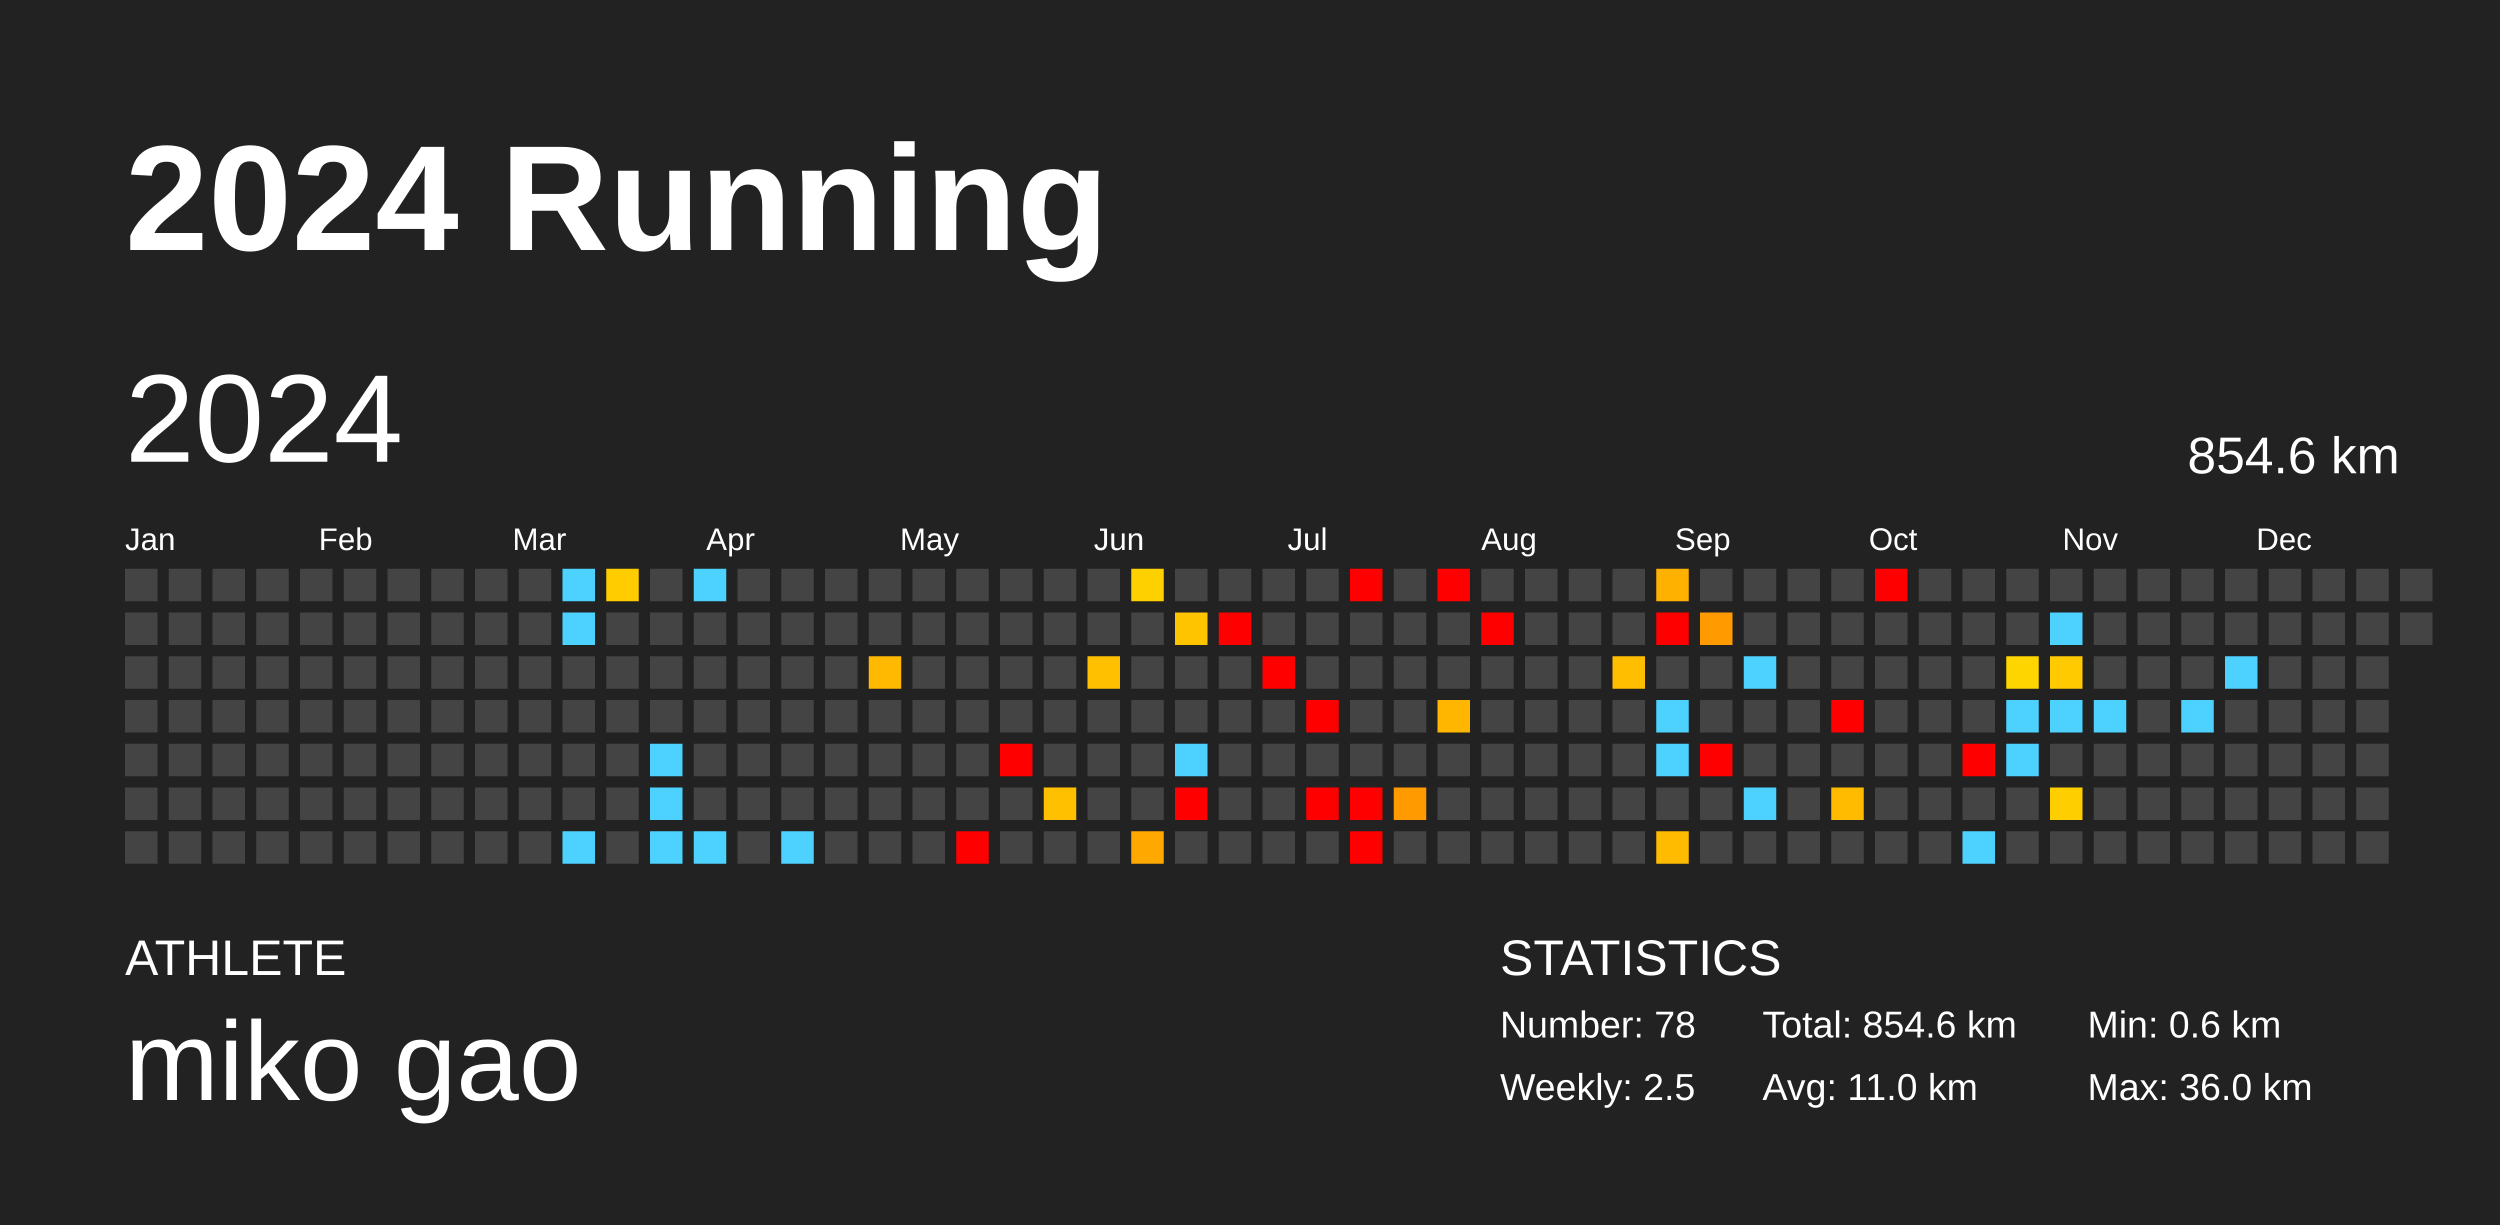
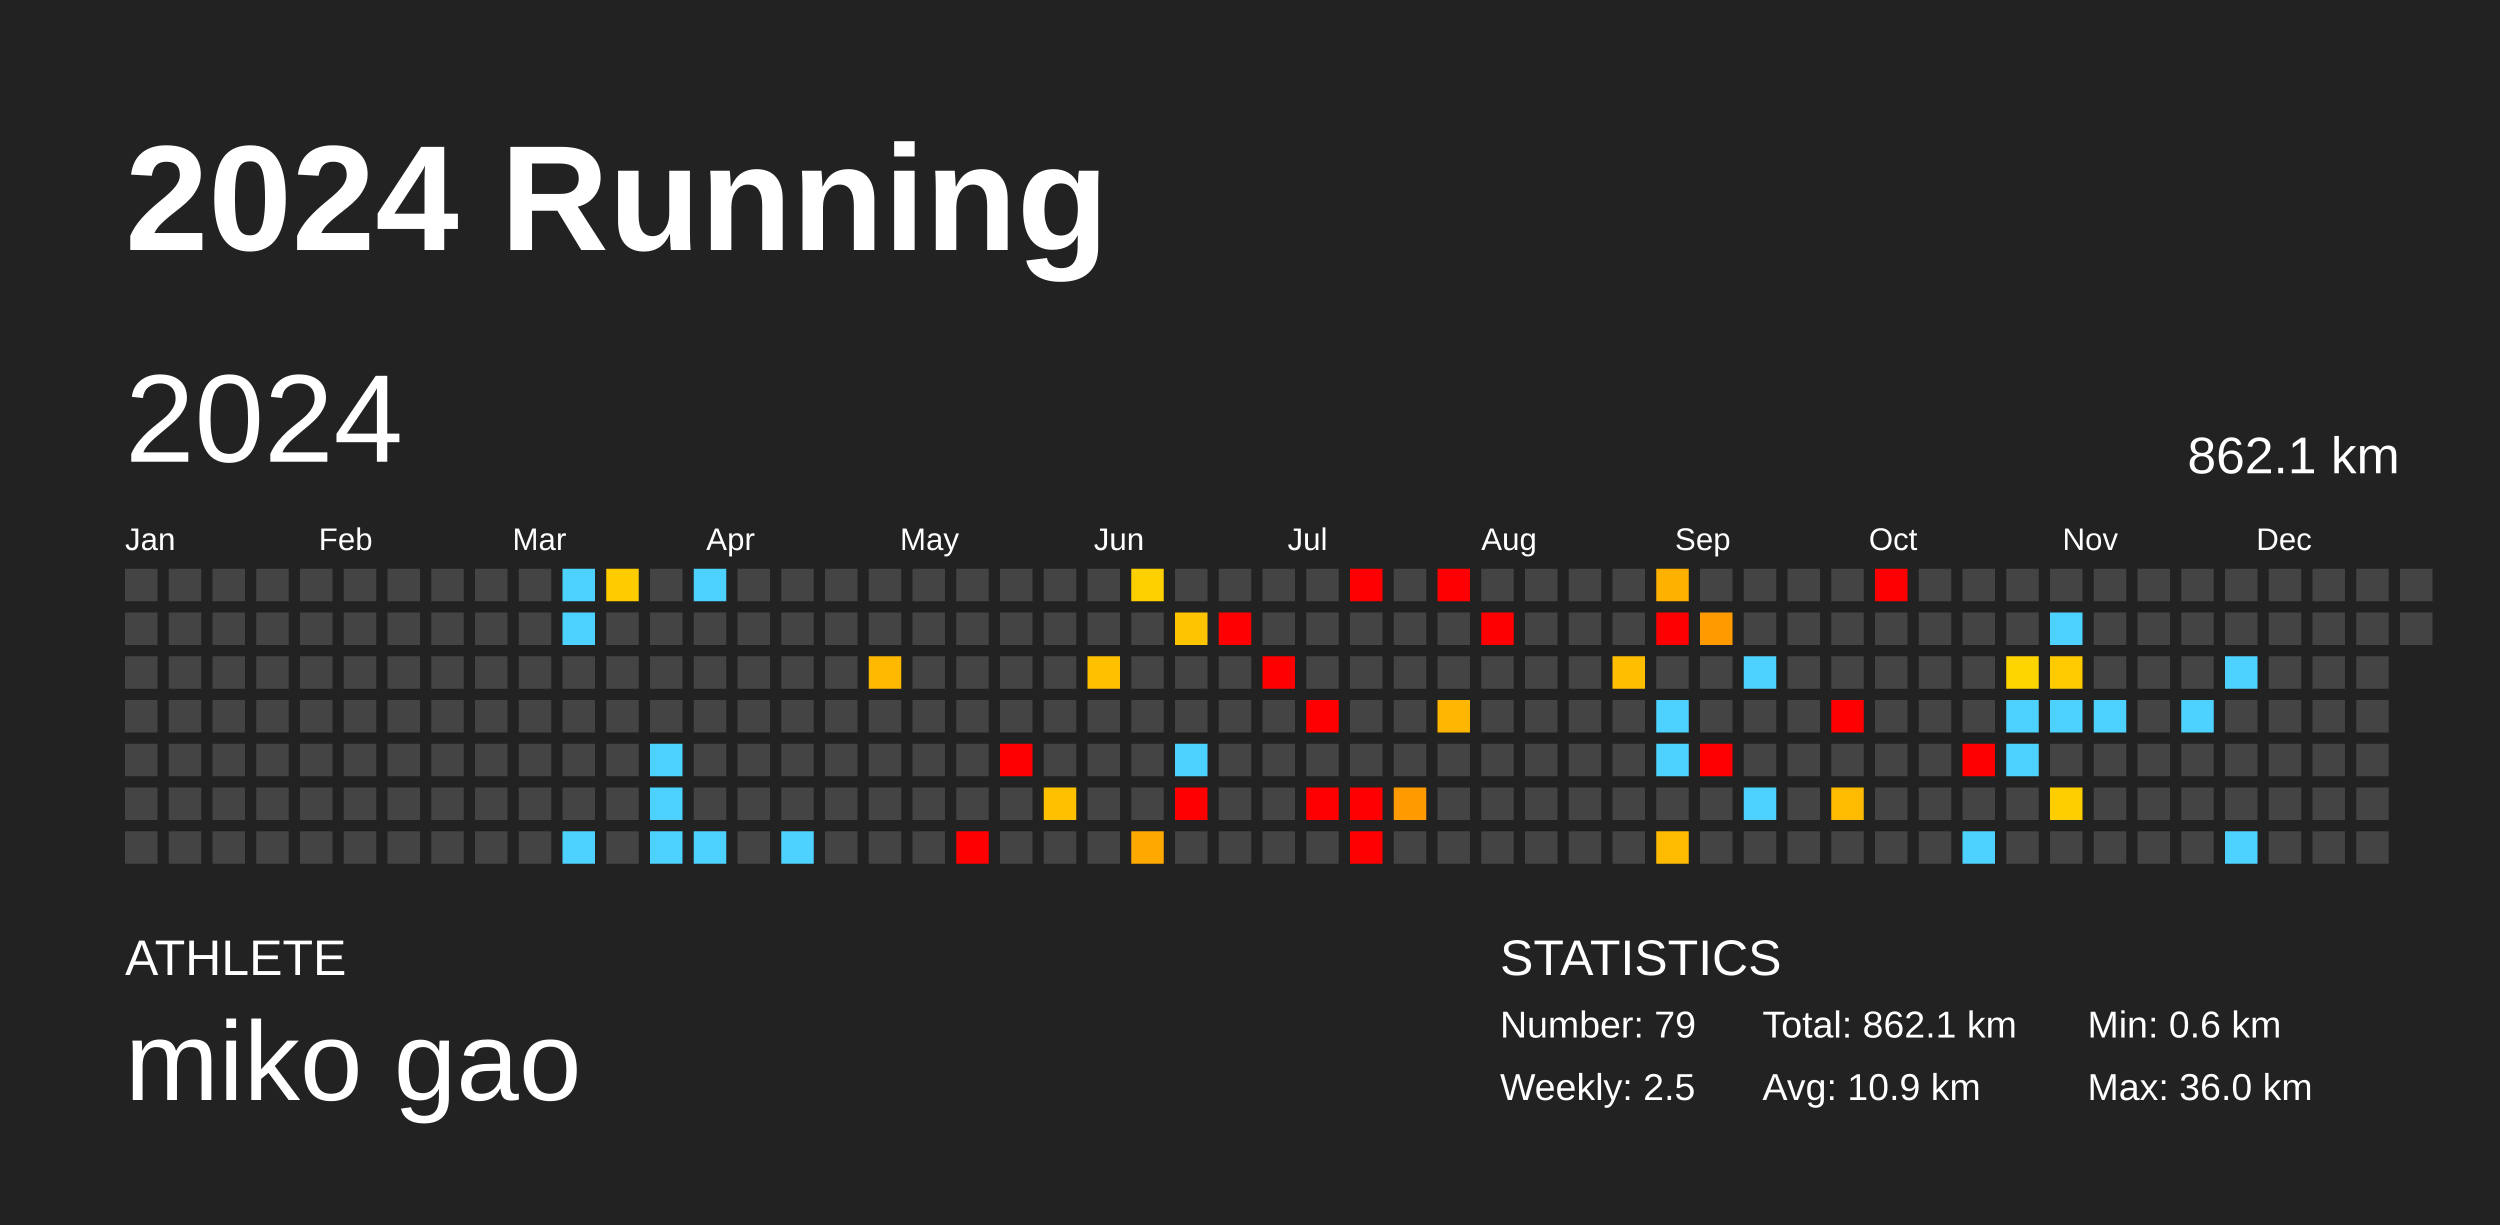
<svg xmlns="http://www.w3.org/2000/svg" baseProfile="full" height="98mm" version="1.1" viewBox="0,0,200,98" width="200mm">
  <defs />
  <rect fill="#222222" height="98" width="200" x="0" y="0" />
  <text fill="#FFFFFF" style="font-size:12px; font-family:Arial; font-weight:bold;" x="10" y="20">2024 Running</text>
  <text fill="#FFFFFF" style="font-size:4px; font-family:Arial" x="10" y="78">ATHLETE</text>
  <text fill="#FFFFFF" style="font-size:9px; font-family:Arial" x="10" y="88">miko gao</text>
  <text fill="#FFFFFF" style="font-size:4px; font-family:Arial" x="120" y="78">STATISTICS</text>
-   <text fill="#FFFFFF" style="font-size:3px; font-family:Arial" x="120" y="83">Number: 78</text>
+   <text fill="#FFFFFF" style="font-size:3px; font-family:Arial" x="120" y="83">Number: 79</text>
  <text fill="#FFFFFF" style="font-size:3px; font-family:Arial" x="120" y="88">Weekly: 2.5</text>
-   <text fill="#FFFFFF" style="font-size:3px; font-family:Arial" x="141" y="83">Total: 854.6 km</text>
-   <text fill="#FFFFFF" style="font-size:3px; font-family:Arial" x="141" y="88">Avg: 11.0 km</text>
+   <text fill="#FFFFFF" style="font-size:3px; font-family:Arial" x="141" y="83">Total: 862.1 km</text>
+   <text fill="#FFFFFF" style="font-size:3px; font-family:Arial" x="141" y="88">Avg: 10.9 km</text>
  <text fill="#FFFFFF" style="font-size:3px; font-family:Arial" x="167" y="83">Min: 0.6 km</text>
  <text fill="#FFFFFF" style="font-size:3px; font-family:Arial" x="167" y="88">Max: 36.0 km</text>
  <text dominant-baseline="hanging" fill="#FFFFFF" style="font-size:10.0px; font-family:Arial;" x="10" y="30">2024</text>
-   <text dominant-baseline="hanging" fill="#FFFFFF" style="font-size:4.125px; font-family:Arial;" x="175" y="35">854.6 km</text>
+   <text dominant-baseline="hanging" fill="#FFFFFF" style="font-size:4.125px; font-family:Arial;" x="175" y="35">862.1 km</text>
  <text fill="#FFFFFF" style="font-size:2.5px; font-family:Arial" x="10.0" y="44">Jan</text>
  <text fill="#FFFFFF" style="font-size:2.5px; font-family:Arial" x="25.5" y="44">Feb</text>
  <text fill="#FFFFFF" style="font-size:2.5px; font-family:Arial" x="41.0" y="44">Mar</text>
  <text fill="#FFFFFF" style="font-size:2.5px; font-family:Arial" x="56.5" y="44">Apr</text>
  <text fill="#FFFFFF" style="font-size:2.5px; font-family:Arial" x="72.0" y="44">May</text>
  <text fill="#FFFFFF" style="font-size:2.5px; font-family:Arial" x="87.5" y="44">Jun</text>
  <text fill="#FFFFFF" style="font-size:2.5px; font-family:Arial" x="103.0" y="44">Jul</text>
  <text fill="#FFFFFF" style="font-size:2.5px; font-family:Arial" x="118.5" y="44">Aug</text>
  <text fill="#FFFFFF" style="font-size:2.5px; font-family:Arial" x="134.0" y="44">Sep</text>
  <text fill="#FFFFFF" style="font-size:2.5px; font-family:Arial" x="149.5" y="44">Oct</text>
  <text fill="#FFFFFF" style="font-size:2.5px; font-family:Arial" x="165.0" y="44">Nov</text>
  <text fill="#FFFFFF" style="font-size:2.5px; font-family:Arial" x="180.5" y="44">Dec</text>
  <rect fill="#444444" height="2.6" width="2.6" x="10.0" y="45.5" />
  <rect fill="#444444" height="2.6" width="2.6" x="10.0" y="49.0" />
  <rect fill="#444444" height="2.6" width="2.6" x="10.0" y="52.5" />
  <rect fill="#444444" height="2.6" width="2.6" x="10.0" y="56.0" />
  <rect fill="#444444" height="2.6" width="2.6" x="10.0" y="59.5" />
  <rect fill="#444444" height="2.6" width="2.6" x="10.0" y="63.0" />
  <rect fill="#444444" height="2.6" width="2.6" x="10.0" y="66.5" />
  <rect fill="#444444" height="2.6" width="2.6" x="13.5" y="45.5" />
  <rect fill="#444444" height="2.6" width="2.6" x="13.5" y="49.0" />
  <rect fill="#444444" height="2.6" width="2.6" x="13.5" y="52.5" />
  <rect fill="#444444" height="2.6" width="2.6" x="13.5" y="56.0" />
  <rect fill="#444444" height="2.6" width="2.6" x="13.5" y="59.5" />
  <rect fill="#444444" height="2.6" width="2.6" x="13.5" y="63.0" />
  <rect fill="#444444" height="2.6" width="2.6" x="13.5" y="66.5" />
  <rect fill="#444444" height="2.6" width="2.6" x="17.0" y="45.5" />
  <rect fill="#444444" height="2.6" width="2.6" x="17.0" y="49.0" />
  <rect fill="#444444" height="2.6" width="2.6" x="17.0" y="52.5" />
  <rect fill="#444444" height="2.6" width="2.6" x="17.0" y="56.0" />
  <rect fill="#444444" height="2.6" width="2.6" x="17.0" y="59.5" />
  <rect fill="#444444" height="2.6" width="2.6" x="17.0" y="63.0" />
  <rect fill="#444444" height="2.6" width="2.6" x="17.0" y="66.5" />
  <rect fill="#444444" height="2.6" width="2.6" x="20.5" y="45.5" />
  <rect fill="#444444" height="2.6" width="2.6" x="20.5" y="49.0" />
  <rect fill="#444444" height="2.6" width="2.6" x="20.5" y="52.5" />
  <rect fill="#444444" height="2.6" width="2.6" x="20.5" y="56.0" />
  <rect fill="#444444" height="2.6" width="2.6" x="20.5" y="59.5" />
  <rect fill="#444444" height="2.6" width="2.6" x="20.5" y="63.0" />
  <rect fill="#444444" height="2.6" width="2.6" x="20.5" y="66.5" />
  <rect fill="#444444" height="2.6" width="2.6" x="24.0" y="45.5" />
  <rect fill="#444444" height="2.6" width="2.6" x="24.0" y="49.0" />
  <rect fill="#444444" height="2.6" width="2.6" x="24.0" y="52.5" />
  <rect fill="#444444" height="2.6" width="2.6" x="24.0" y="56.0" />
  <rect fill="#444444" height="2.6" width="2.6" x="24.0" y="59.5" />
  <rect fill="#444444" height="2.6" width="2.6" x="24.0" y="63.0" />
  <rect fill="#444444" height="2.6" width="2.6" x="24.0" y="66.5" />
  <rect fill="#444444" height="2.6" width="2.6" x="27.5" y="45.5" />
  <rect fill="#444444" height="2.6" width="2.6" x="27.5" y="49.0" />
  <rect fill="#444444" height="2.6" width="2.6" x="27.5" y="52.5" />
  <rect fill="#444444" height="2.6" width="2.6" x="27.5" y="56.0" />
  <rect fill="#444444" height="2.6" width="2.6" x="27.5" y="59.5" />
  <rect fill="#444444" height="2.6" width="2.6" x="27.5" y="63.0" />
  <rect fill="#444444" height="2.6" width="2.6" x="27.5" y="66.5" />
  <rect fill="#444444" height="2.6" width="2.6" x="31.0" y="45.5" />
  <rect fill="#444444" height="2.6" width="2.6" x="31.0" y="49.0" />
  <rect fill="#444444" height="2.6" width="2.6" x="31.0" y="52.5" />
  <rect fill="#444444" height="2.6" width="2.6" x="31.0" y="56.0" />
  <rect fill="#444444" height="2.6" width="2.6" x="31.0" y="59.5" />
  <rect fill="#444444" height="2.6" width="2.6" x="31.0" y="63.0" />
  <rect fill="#444444" height="2.6" width="2.6" x="31.0" y="66.5" />
  <rect fill="#444444" height="2.6" width="2.6" x="34.5" y="45.5" />
  <rect fill="#444444" height="2.6" width="2.6" x="34.5" y="49.0" />
  <rect fill="#444444" height="2.6" width="2.6" x="34.5" y="52.5" />
  <rect fill="#444444" height="2.6" width="2.6" x="34.5" y="56.0" />
  <rect fill="#444444" height="2.6" width="2.6" x="34.5" y="59.5" />
  <rect fill="#444444" height="2.6" width="2.6" x="34.5" y="63.0" />
  <rect fill="#444444" height="2.6" width="2.6" x="34.5" y="66.5" />
  <rect fill="#444444" height="2.6" width="2.6" x="38.0" y="45.5" />
  <rect fill="#444444" height="2.6" width="2.6" x="38.0" y="49.0" />
  <rect fill="#444444" height="2.6" width="2.6" x="38.0" y="52.5" />
  <rect fill="#444444" height="2.6" width="2.6" x="38.0" y="56.0" />
  <rect fill="#444444" height="2.6" width="2.6" x="38.0" y="59.5" />
  <rect fill="#444444" height="2.6" width="2.6" x="38.0" y="63.0" />
  <rect fill="#444444" height="2.6" width="2.6" x="38.0" y="66.5" />
  <rect fill="#444444" height="2.6" width="2.6" x="41.5" y="45.5" />
  <rect fill="#444444" height="2.6" width="2.6" x="41.5" y="49.0" />
  <rect fill="#444444" height="2.6" width="2.6" x="41.5" y="52.5" />
  <rect fill="#444444" height="2.6" width="2.6" x="41.5" y="56.0" />
  <rect fill="#444444" height="2.6" width="2.6" x="41.5" y="59.5" />
  <rect fill="#444444" height="2.6" width="2.6" x="41.5" y="63.0" />
  <rect fill="#444444" height="2.6" width="2.6" x="41.5" y="66.5" />
  <rect fill="#4dd2ff" height="2.6" width="2.6" x="45.0" y="45.5" />
  <rect fill="#4dd2ff" height="2.6" width="2.6" x="45.0" y="49.0" />
  <rect fill="#444444" height="2.6" width="2.6" x="45.0" y="52.5" />
  <rect fill="#444444" height="2.6" width="2.6" x="45.0" y="56.0" />
  <rect fill="#444444" height="2.6" width="2.6" x="45.0" y="59.5" />
  <rect fill="#444444" height="2.6" width="2.6" x="45.0" y="63.0" />
  <rect fill="#4dd2ff" height="2.6" width="2.6" x="45.0" y="66.5" />
  <rect fill="#ffcc00" height="2.6" width="2.6" x="48.5" y="45.5" />
  <rect fill="#444444" height="2.6" width="2.6" x="48.5" y="49.0" />
  <rect fill="#444444" height="2.6" width="2.6" x="48.5" y="52.5" />
  <rect fill="#444444" height="2.6" width="2.6" x="48.5" y="56.0" />
  <rect fill="#444444" height="2.6" width="2.6" x="48.5" y="59.5" />
  <rect fill="#444444" height="2.6" width="2.6" x="48.5" y="63.0" />
  <rect fill="#444444" height="2.6" width="2.6" x="48.5" y="66.5" />
  <rect fill="#444444" height="2.6" width="2.6" x="52.0" y="45.5" />
  <rect fill="#444444" height="2.6" width="2.6" x="52.0" y="49.0" />
  <rect fill="#444444" height="2.6" width="2.6" x="52.0" y="52.5" />
  <rect fill="#444444" height="2.6" width="2.6" x="52.0" y="56.0" />
  <rect fill="#4dd2ff" height="2.6" width="2.6" x="52.0" y="59.5" />
  <rect fill="#4dd2ff" height="2.6" width="2.6" x="52.0" y="63.0" />
  <rect fill="#4dd2ff" height="2.6" width="2.6" x="52.0" y="66.5" />
  <rect fill="#4dd2ff" height="2.6" width="2.6" x="55.5" y="45.5" />
  <rect fill="#444444" height="2.6" width="2.6" x="55.5" y="49.0" />
  <rect fill="#444444" height="2.6" width="2.6" x="55.5" y="52.5" />
  <rect fill="#444444" height="2.6" width="2.6" x="55.5" y="56.0" />
  <rect fill="#444444" height="2.6" width="2.6" x="55.5" y="59.5" />
  <rect fill="#444444" height="2.6" width="2.6" x="55.5" y="63.0" />
  <rect fill="#4dd2ff" height="2.6" width="2.6" x="55.5" y="66.5" />
  <rect fill="#444444" height="2.6" width="2.6" x="59.0" y="45.5" />
  <rect fill="#444444" height="2.6" width="2.6" x="59.0" y="49.0" />
  <rect fill="#444444" height="2.6" width="2.6" x="59.0" y="52.5" />
  <rect fill="#444444" height="2.6" width="2.6" x="59.0" y="56.0" />
  <rect fill="#444444" height="2.6" width="2.6" x="59.0" y="59.5" />
  <rect fill="#444444" height="2.6" width="2.6" x="59.0" y="63.0" />
  <rect fill="#444444" height="2.6" width="2.6" x="59.0" y="66.5" />
  <rect fill="#444444" height="2.6" width="2.6" x="62.5" y="45.5" />
  <rect fill="#444444" height="2.6" width="2.6" x="62.5" y="49.0" />
  <rect fill="#444444" height="2.6" width="2.6" x="62.5" y="52.5" />
  <rect fill="#444444" height="2.6" width="2.6" x="62.5" y="56.0" />
  <rect fill="#444444" height="2.6" width="2.6" x="62.5" y="59.5" />
  <rect fill="#444444" height="2.6" width="2.6" x="62.5" y="63.0" />
  <rect fill="#4dd2ff" height="2.6" width="2.6" x="62.5" y="66.5" />
  <rect fill="#444444" height="2.6" width="2.6" x="66.0" y="45.5" />
  <rect fill="#444444" height="2.6" width="2.6" x="66.0" y="49.0" />
  <rect fill="#444444" height="2.6" width="2.6" x="66.0" y="52.5" />
  <rect fill="#444444" height="2.6" width="2.6" x="66.0" y="56.0" />
  <rect fill="#444444" height="2.6" width="2.6" x="66.0" y="59.5" />
  <rect fill="#444444" height="2.6" width="2.6" x="66.0" y="63.0" />
  <rect fill="#444444" height="2.6" width="2.6" x="66.0" y="66.5" />
  <rect fill="#444444" height="2.6" width="2.6" x="69.5" y="45.5" />
  <rect fill="#444444" height="2.6" width="2.6" x="69.5" y="49.0" />
  <rect fill="#ffb900" height="2.6" width="2.6" x="69.5" y="52.5" />
  <rect fill="#444444" height="2.6" width="2.6" x="69.5" y="56.0" />
  <rect fill="#444444" height="2.6" width="2.6" x="69.5" y="59.5" />
  <rect fill="#444444" height="2.6" width="2.6" x="69.5" y="63.0" />
  <rect fill="#444444" height="2.6" width="2.6" x="69.5" y="66.5" />
  <rect fill="#444444" height="2.6" width="2.6" x="73.0" y="45.5" />
  <rect fill="#444444" height="2.6" width="2.6" x="73.0" y="49.0" />
  <rect fill="#444444" height="2.6" width="2.6" x="73.0" y="52.5" />
  <rect fill="#444444" height="2.6" width="2.6" x="73.0" y="56.0" />
  <rect fill="#444444" height="2.6" width="2.6" x="73.0" y="59.5" />
  <rect fill="#444444" height="2.6" width="2.6" x="73.0" y="63.0" />
  <rect fill="#444444" height="2.6" width="2.6" x="73.0" y="66.5" />
  <rect fill="#444444" height="2.6" width="2.6" x="76.5" y="45.5" />
  <rect fill="#444444" height="2.6" width="2.6" x="76.5" y="49.0" />
  <rect fill="#444444" height="2.6" width="2.6" x="76.5" y="52.5" />
  <rect fill="#444444" height="2.6" width="2.6" x="76.5" y="56.0" />
  <rect fill="#444444" height="2.6" width="2.6" x="76.5" y="59.5" />
  <rect fill="#444444" height="2.6" width="2.6" x="76.5" y="63.0" />
  <rect fill="red" height="2.6" width="2.6" x="76.5" y="66.5" />
  <rect fill="#444444" height="2.6" width="2.6" x="80.0" y="45.5" />
  <rect fill="#444444" height="2.6" width="2.6" x="80.0" y="49.0" />
  <rect fill="#444444" height="2.6" width="2.6" x="80.0" y="52.5" />
  <rect fill="#444444" height="2.6" width="2.6" x="80.0" y="56.0" />
  <rect fill="red" height="2.6" width="2.6" x="80.0" y="59.5" />
  <rect fill="#444444" height="2.6" width="2.6" x="80.0" y="63.0" />
  <rect fill="#444444" height="2.6" width="2.6" x="80.0" y="66.5" />
  <rect fill="#444444" height="2.6" width="2.6" x="83.5" y="45.5" />
  <rect fill="#444444" height="2.6" width="2.6" x="83.5" y="49.0" />
  <rect fill="#444444" height="2.6" width="2.6" x="83.5" y="52.5" />
  <rect fill="#444444" height="2.6" width="2.6" x="83.5" y="56.0" />
  <rect fill="#444444" height="2.6" width="2.6" x="83.5" y="59.5" />
  <rect fill="#ffc000" height="2.6" width="2.6" x="83.5" y="63.0" />
  <rect fill="#444444" height="2.6" width="2.6" x="83.5" y="66.5" />
  <rect fill="#444444" height="2.6" width="2.6" x="87.0" y="45.5" />
  <rect fill="#444444" height="2.6" width="2.6" x="87.0" y="49.0" />
  <rect fill="#ffc000" height="2.6" width="2.6" x="87.0" y="52.5" />
  <rect fill="#444444" height="2.6" width="2.6" x="87.0" y="56.0" />
  <rect fill="#444444" height="2.6" width="2.6" x="87.0" y="59.5" />
  <rect fill="#444444" height="2.6" width="2.6" x="87.0" y="63.0" />
  <rect fill="#444444" height="2.6" width="2.6" x="87.0" y="66.5" />
  <rect fill="#ffd000" height="2.6" width="2.6" x="90.5" y="45.5" />
  <rect fill="#444444" height="2.6" width="2.6" x="90.5" y="49.0" />
  <rect fill="#444444" height="2.6" width="2.6" x="90.5" y="52.5" />
  <rect fill="#444444" height="2.6" width="2.6" x="90.5" y="56.0" />
  <rect fill="#444444" height="2.6" width="2.6" x="90.5" y="59.5" />
  <rect fill="#444444" height="2.6" width="2.6" x="90.5" y="63.0" />
  <rect fill="#ffa900" height="2.6" width="2.6" x="90.5" y="66.5" />
  <rect fill="#444444" height="2.6" width="2.6" x="94.0" y="45.5" />
  <rect fill="#ffc400" height="2.6" width="2.6" x="94.0" y="49.0" />
  <rect fill="#444444" height="2.6" width="2.6" x="94.0" y="52.5" />
  <rect fill="#444444" height="2.6" width="2.6" x="94.0" y="56.0" />
  <rect fill="#4dd2ff" height="2.6" width="2.6" x="94.0" y="59.5" />
  <rect fill="red" height="2.6" width="2.6" x="94.0" y="63.0" />
  <rect fill="#444444" height="2.6" width="2.6" x="94.0" y="66.5" />
  <rect fill="#444444" height="2.6" width="2.6" x="97.5" y="45.5" />
  <rect fill="red" height="2.6" width="2.6" x="97.5" y="49.0" />
  <rect fill="#444444" height="2.6" width="2.6" x="97.5" y="52.5" />
  <rect fill="#444444" height="2.6" width="2.6" x="97.5" y="56.0" />
  <rect fill="#444444" height="2.6" width="2.6" x="97.5" y="59.5" />
  <rect fill="#444444" height="2.6" width="2.6" x="97.5" y="63.0" />
  <rect fill="#444444" height="2.6" width="2.6" x="97.5" y="66.5" />
  <rect fill="#444444" height="2.6" width="2.6" x="101.0" y="45.5" />
  <rect fill="#444444" height="2.6" width="2.6" x="101.0" y="49.0" />
  <rect fill="red" height="2.6" width="2.6" x="101.0" y="52.5" />
  <rect fill="#444444" height="2.6" width="2.6" x="101.0" y="56.0" />
  <rect fill="#444444" height="2.6" width="2.6" x="101.0" y="59.5" />
  <rect fill="#444444" height="2.6" width="2.6" x="101.0" y="63.0" />
  <rect fill="#444444" height="2.6" width="2.6" x="101.0" y="66.5" />
  <rect fill="#444444" height="2.6" width="2.6" x="104.5" y="45.5" />
  <rect fill="#444444" height="2.6" width="2.6" x="104.5" y="49.0" />
  <rect fill="#444444" height="2.6" width="2.6" x="104.5" y="52.5" />
  <rect fill="red" height="2.6" width="2.6" x="104.5" y="56.0" />
  <rect fill="#444444" height="2.6" width="2.6" x="104.5" y="59.5" />
  <rect fill="red" height="2.6" width="2.6" x="104.5" y="63.0" />
  <rect fill="#444444" height="2.6" width="2.6" x="104.5" y="66.5" />
  <rect fill="red" height="2.6" width="2.6" x="108.0" y="45.5" />
  <rect fill="#444444" height="2.6" width="2.6" x="108.0" y="49.0" />
  <rect fill="#444444" height="2.6" width="2.6" x="108.0" y="52.5" />
  <rect fill="#444444" height="2.6" width="2.6" x="108.0" y="56.0" />
  <rect fill="#444444" height="2.6" width="2.6" x="108.0" y="59.5" />
  <rect fill="red" height="2.6" width="2.6" x="108.0" y="63.0" />
  <rect fill="red" height="2.6" width="2.6" x="108.0" y="66.5" />
  <rect fill="#444444" height="2.6" width="2.6" x="111.5" y="45.5" />
  <rect fill="#444444" height="2.6" width="2.6" x="111.5" y="49.0" />
  <rect fill="#444444" height="2.6" width="2.6" x="111.5" y="52.5" />
  <rect fill="#444444" height="2.6" width="2.6" x="111.5" y="56.0" />
  <rect fill="#444444" height="2.6" width="2.6" x="111.5" y="59.5" />
  <rect fill="#ff9b00" height="2.6" width="2.6" x="111.5" y="63.0" />
  <rect fill="#444444" height="2.6" width="2.6" x="111.5" y="66.5" />
  <rect fill="red" height="2.6" width="2.6" x="115.0" y="45.5" />
  <rect fill="#444444" height="2.6" width="2.6" x="115.0" y="49.0" />
  <rect fill="#444444" height="2.6" width="2.6" x="115.0" y="52.5" />
  <rect fill="#ffb600" height="2.6" width="2.6" x="115.0" y="56.0" />
  <rect fill="#444444" height="2.6" width="2.6" x="115.0" y="59.5" />
  <rect fill="#444444" height="2.6" width="2.6" x="115.0" y="63.0" />
  <rect fill="#444444" height="2.6" width="2.6" x="115.0" y="66.5" />
  <rect fill="#444444" height="2.6" width="2.6" x="118.5" y="45.5" />
  <rect fill="red" height="2.6" width="2.6" x="118.5" y="49.0" />
  <rect fill="#444444" height="2.6" width="2.6" x="118.5" y="52.5" />
  <rect fill="#444444" height="2.6" width="2.6" x="118.5" y="56.0" />
  <rect fill="#444444" height="2.6" width="2.6" x="118.5" y="59.5" />
  <rect fill="#444444" height="2.6" width="2.6" x="118.5" y="63.0" />
  <rect fill="#444444" height="2.6" width="2.6" x="118.5" y="66.5" />
  <rect fill="#444444" height="2.6" width="2.6" x="122.0" y="45.5" />
  <rect fill="#444444" height="2.6" width="2.6" x="122.0" y="49.0" />
  <rect fill="#444444" height="2.6" width="2.6" x="122.0" y="52.5" />
  <rect fill="#444444" height="2.6" width="2.6" x="122.0" y="56.0" />
  <rect fill="#444444" height="2.6" width="2.6" x="122.0" y="59.5" />
  <rect fill="#444444" height="2.6" width="2.6" x="122.0" y="63.0" />
  <rect fill="#444444" height="2.6" width="2.6" x="122.0" y="66.5" />
  <rect fill="#444444" height="2.6" width="2.6" x="125.5" y="45.5" />
  <rect fill="#444444" height="2.6" width="2.6" x="125.5" y="49.0" />
  <rect fill="#444444" height="2.6" width="2.6" x="125.5" y="52.5" />
  <rect fill="#444444" height="2.6" width="2.6" x="125.5" y="56.0" />
  <rect fill="#444444" height="2.6" width="2.6" x="125.5" y="59.5" />
  <rect fill="#444444" height="2.6" width="2.6" x="125.5" y="63.0" />
  <rect fill="#444444" height="2.6" width="2.6" x="125.5" y="66.5" />
  <rect fill="#444444" height="2.6" width="2.6" x="129.0" y="45.5" />
  <rect fill="#444444" height="2.6" width="2.6" x="129.0" y="49.0" />
  <rect fill="#ffbf00" height="2.6" width="2.6" x="129.0" y="52.5" />
  <rect fill="#444444" height="2.6" width="2.6" x="129.0" y="56.0" />
  <rect fill="#444444" height="2.6" width="2.6" x="129.0" y="59.5" />
  <rect fill="#444444" height="2.6" width="2.6" x="129.0" y="63.0" />
  <rect fill="#444444" height="2.6" width="2.6" x="129.0" y="66.5" />
  <rect fill="#ffb100" height="2.6" width="2.6" x="132.5" y="45.5" />
  <rect fill="red" height="2.6" width="2.6" x="132.5" y="49.0" />
  <rect fill="#444444" height="2.6" width="2.6" x="132.5" y="52.5" />
  <rect fill="#4dd2ff" height="2.6" width="2.6" x="132.5" y="56.0" />
  <rect fill="#4dd2ff" height="2.6" width="2.6" x="132.5" y="59.5" />
  <rect fill="#444444" height="2.6" width="2.6" x="132.5" y="63.0" />
  <rect fill="#ffbb00" height="2.6" width="2.6" x="132.5" y="66.5" />
  <rect fill="#444444" height="2.6" width="2.6" x="136.0" y="45.5" />
  <rect fill="#ff9b00" height="2.6" width="2.6" x="136.0" y="49.0" />
  <rect fill="#444444" height="2.6" width="2.6" x="136.0" y="52.5" />
  <rect fill="#444444" height="2.6" width="2.6" x="136.0" y="56.0" />
  <rect fill="red" height="2.6" width="2.6" x="136.0" y="59.5" />
  <rect fill="#444444" height="2.6" width="2.6" x="136.0" y="63.0" />
  <rect fill="#444444" height="2.6" width="2.6" x="136.0" y="66.5" />
  <rect fill="#444444" height="2.6" width="2.6" x="139.5" y="45.5" />
  <rect fill="#444444" height="2.6" width="2.6" x="139.5" y="49.0" />
  <rect fill="#4dd2ff" height="2.6" width="2.6" x="139.5" y="52.5" />
  <rect fill="#444444" height="2.6" width="2.6" x="139.5" y="56.0" />
  <rect fill="#444444" height="2.6" width="2.6" x="139.5" y="59.5" />
  <rect fill="#4dd2ff" height="2.6" width="2.6" x="139.5" y="63.0" />
  <rect fill="#444444" height="2.6" width="2.6" x="139.5" y="66.5" />
  <rect fill="#444444" height="2.6" width="2.6" x="143.0" y="45.5" />
  <rect fill="#444444" height="2.6" width="2.6" x="143.0" y="49.0" />
  <rect fill="#444444" height="2.6" width="2.6" x="143.0" y="52.5" />
  <rect fill="#444444" height="2.6" width="2.6" x="143.0" y="56.0" />
  <rect fill="#444444" height="2.6" width="2.6" x="143.0" y="59.5" />
  <rect fill="#444444" height="2.6" width="2.6" x="143.0" y="63.0" />
  <rect fill="#444444" height="2.6" width="2.6" x="143.0" y="66.5" />
  <rect fill="#444444" height="2.6" width="2.6" x="146.5" y="45.5" />
  <rect fill="#444444" height="2.6" width="2.6" x="146.5" y="49.0" />
  <rect fill="#444444" height="2.6" width="2.6" x="146.5" y="52.5" />
  <rect fill="red" height="2.6" width="2.6" x="146.5" y="56.0" />
  <rect fill="#444444" height="2.6" width="2.6" x="146.5" y="59.5" />
  <rect fill="#ffbb00" height="2.6" width="2.6" x="146.5" y="63.0" />
  <rect fill="#444444" height="2.6" width="2.6" x="146.5" y="66.5" />
  <rect fill="red" height="2.6" width="2.6" x="150.0" y="45.5" />
  <rect fill="#444444" height="2.6" width="2.6" x="150.0" y="49.0" />
  <rect fill="#444444" height="2.6" width="2.6" x="150.0" y="52.5" />
  <rect fill="#444444" height="2.6" width="2.6" x="150.0" y="56.0" />
  <rect fill="#444444" height="2.6" width="2.6" x="150.0" y="59.5" />
  <rect fill="#444444" height="2.6" width="2.6" x="150.0" y="63.0" />
  <rect fill="#444444" height="2.6" width="2.6" x="150.0" y="66.5" />
  <rect fill="#444444" height="2.6" width="2.6" x="153.5" y="45.5" />
  <rect fill="#444444" height="2.6" width="2.6" x="153.5" y="49.0" />
  <rect fill="#444444" height="2.6" width="2.6" x="153.5" y="52.5" />
  <rect fill="#444444" height="2.6" width="2.6" x="153.5" y="56.0" />
  <rect fill="#444444" height="2.6" width="2.6" x="153.5" y="59.5" />
  <rect fill="#444444" height="2.6" width="2.6" x="153.5" y="63.0" />
  <rect fill="#444444" height="2.6" width="2.6" x="153.5" y="66.5" />
  <rect fill="#444444" height="2.6" width="2.6" x="157.0" y="45.5" />
  <rect fill="#444444" height="2.6" width="2.6" x="157.0" y="49.0" />
  <rect fill="#444444" height="2.6" width="2.6" x="157.0" y="52.5" />
  <rect fill="#444444" height="2.6" width="2.6" x="157.0" y="56.0" />
  <rect fill="red" height="2.6" width="2.6" x="157.0" y="59.5" />
  <rect fill="#444444" height="2.6" width="2.6" x="157.0" y="63.0" />
  <rect fill="#4dd2ff" height="2.6" width="2.6" x="157.0" y="66.5" />
  <rect fill="#444444" height="2.6" width="2.6" x="160.5" y="45.5" />
  <rect fill="#444444" height="2.6" width="2.6" x="160.5" y="49.0" />
  <rect fill="#ffd500" height="2.6" width="2.6" x="160.5" y="52.5" />
  <rect fill="#4dd2ff" height="2.6" width="2.6" x="160.5" y="56.0" />
  <rect fill="#4dd2ff" height="2.6" width="2.6" x="160.5" y="59.5" />
  <rect fill="#444444" height="2.6" width="2.6" x="160.5" y="63.0" />
  <rect fill="#444444" height="2.6" width="2.6" x="160.5" y="66.5" />
  <rect fill="#444444" height="2.6" width="2.6" x="164.0" y="45.5" />
  <rect fill="#4dd2ff" height="2.6" width="2.6" x="164.0" y="49.0" />
  <rect fill="#ffca00" height="2.6" width="2.6" x="164.0" y="52.5" />
  <rect fill="#4dd2ff" height="2.6" width="2.6" x="164.0" y="56.0" />
  <rect fill="#444444" height="2.6" width="2.6" x="164.0" y="59.5" />
  <rect fill="#ffce00" height="2.6" width="2.6" x="164.0" y="63.0" />
  <rect fill="#444444" height="2.6" width="2.6" x="164.0" y="66.5" />
  <rect fill="#444444" height="2.6" width="2.6" x="167.5" y="45.5" />
  <rect fill="#444444" height="2.6" width="2.6" x="167.5" y="49.0" />
  <rect fill="#444444" height="2.6" width="2.6" x="167.5" y="52.5" />
  <rect fill="#4dd2ff" height="2.6" width="2.6" x="167.5" y="56.0" />
  <rect fill="#444444" height="2.6" width="2.6" x="167.5" y="59.5" />
  <rect fill="#444444" height="2.6" width="2.6" x="167.5" y="63.0" />
  <rect fill="#444444" height="2.6" width="2.6" x="167.5" y="66.5" />
  <rect fill="#444444" height="2.6" width="2.6" x="171.0" y="45.5" />
  <rect fill="#444444" height="2.6" width="2.6" x="171.0" y="49.0" />
  <rect fill="#444444" height="2.6" width="2.6" x="171.0" y="52.5" />
  <rect fill="#444444" height="2.6" width="2.6" x="171.0" y="56.0" />
  <rect fill="#444444" height="2.6" width="2.6" x="171.0" y="59.5" />
  <rect fill="#444444" height="2.6" width="2.6" x="171.0" y="63.0" />
  <rect fill="#444444" height="2.6" width="2.6" x="171.0" y="66.5" />
  <rect fill="#444444" height="2.6" width="2.6" x="174.5" y="45.5" />
  <rect fill="#444444" height="2.6" width="2.6" x="174.5" y="49.0" />
  <rect fill="#444444" height="2.6" width="2.6" x="174.5" y="52.5" />
  <rect fill="#4dd2ff" height="2.6" width="2.6" x="174.5" y="56.0" />
  <rect fill="#444444" height="2.6" width="2.6" x="174.5" y="59.5" />
  <rect fill="#444444" height="2.6" width="2.6" x="174.5" y="63.0" />
  <rect fill="#444444" height="2.6" width="2.6" x="174.5" y="66.5" />
  <rect fill="#444444" height="2.6" width="2.6" x="178.0" y="45.5" />
  <rect fill="#444444" height="2.6" width="2.6" x="178.0" y="49.0" />
  <rect fill="#4dd2ff" height="2.6" width="2.6" x="178.0" y="52.5" />
  <rect fill="#444444" height="2.6" width="2.6" x="178.0" y="56.0" />
  <rect fill="#444444" height="2.6" width="2.6" x="178.0" y="59.5" />
  <rect fill="#444444" height="2.6" width="2.6" x="178.0" y="63.0" />
-   <rect fill="#444444" height="2.6" width="2.6" x="178.0" y="66.5" />
+   <rect fill="#4dd2ff" height="2.6" width="2.6" x="178.0" y="66.5" />
  <rect fill="#444444" height="2.6" width="2.6" x="181.5" y="45.5" />
  <rect fill="#444444" height="2.6" width="2.6" x="181.5" y="49.0" />
  <rect fill="#444444" height="2.6" width="2.6" x="181.5" y="52.5" />
  <rect fill="#444444" height="2.6" width="2.6" x="181.5" y="56.0" />
  <rect fill="#444444" height="2.6" width="2.6" x="181.5" y="59.5" />
  <rect fill="#444444" height="2.6" width="2.6" x="181.5" y="63.0" />
  <rect fill="#444444" height="2.6" width="2.6" x="181.5" y="66.5" />
  <rect fill="#444444" height="2.6" width="2.6" x="185.0" y="45.5" />
  <rect fill="#444444" height="2.6" width="2.6" x="185.0" y="49.0" />
  <rect fill="#444444" height="2.6" width="2.6" x="185.0" y="52.5" />
  <rect fill="#444444" height="2.6" width="2.6" x="185.0" y="56.0" />
  <rect fill="#444444" height="2.6" width="2.6" x="185.0" y="59.5" />
  <rect fill="#444444" height="2.6" width="2.6" x="185.0" y="63.0" />
  <rect fill="#444444" height="2.6" width="2.6" x="185.0" y="66.5" />
  <rect fill="#444444" height="2.6" width="2.6" x="188.5" y="45.5" />
  <rect fill="#444444" height="2.6" width="2.6" x="188.5" y="49.0" />
  <rect fill="#444444" height="2.6" width="2.6" x="188.5" y="52.5" />
  <rect fill="#444444" height="2.6" width="2.6" x="188.5" y="56.0" />
  <rect fill="#444444" height="2.6" width="2.6" x="188.5" y="59.5" />
  <rect fill="#444444" height="2.6" width="2.6" x="188.5" y="63.0" />
  <rect fill="#444444" height="2.6" width="2.6" x="188.5" y="66.5" />
  <rect fill="#444444" height="2.6" width="2.6" x="192.0" y="45.5" />
  <rect fill="#444444" height="2.6" width="2.6" x="192.0" y="49.0" />
</svg>
